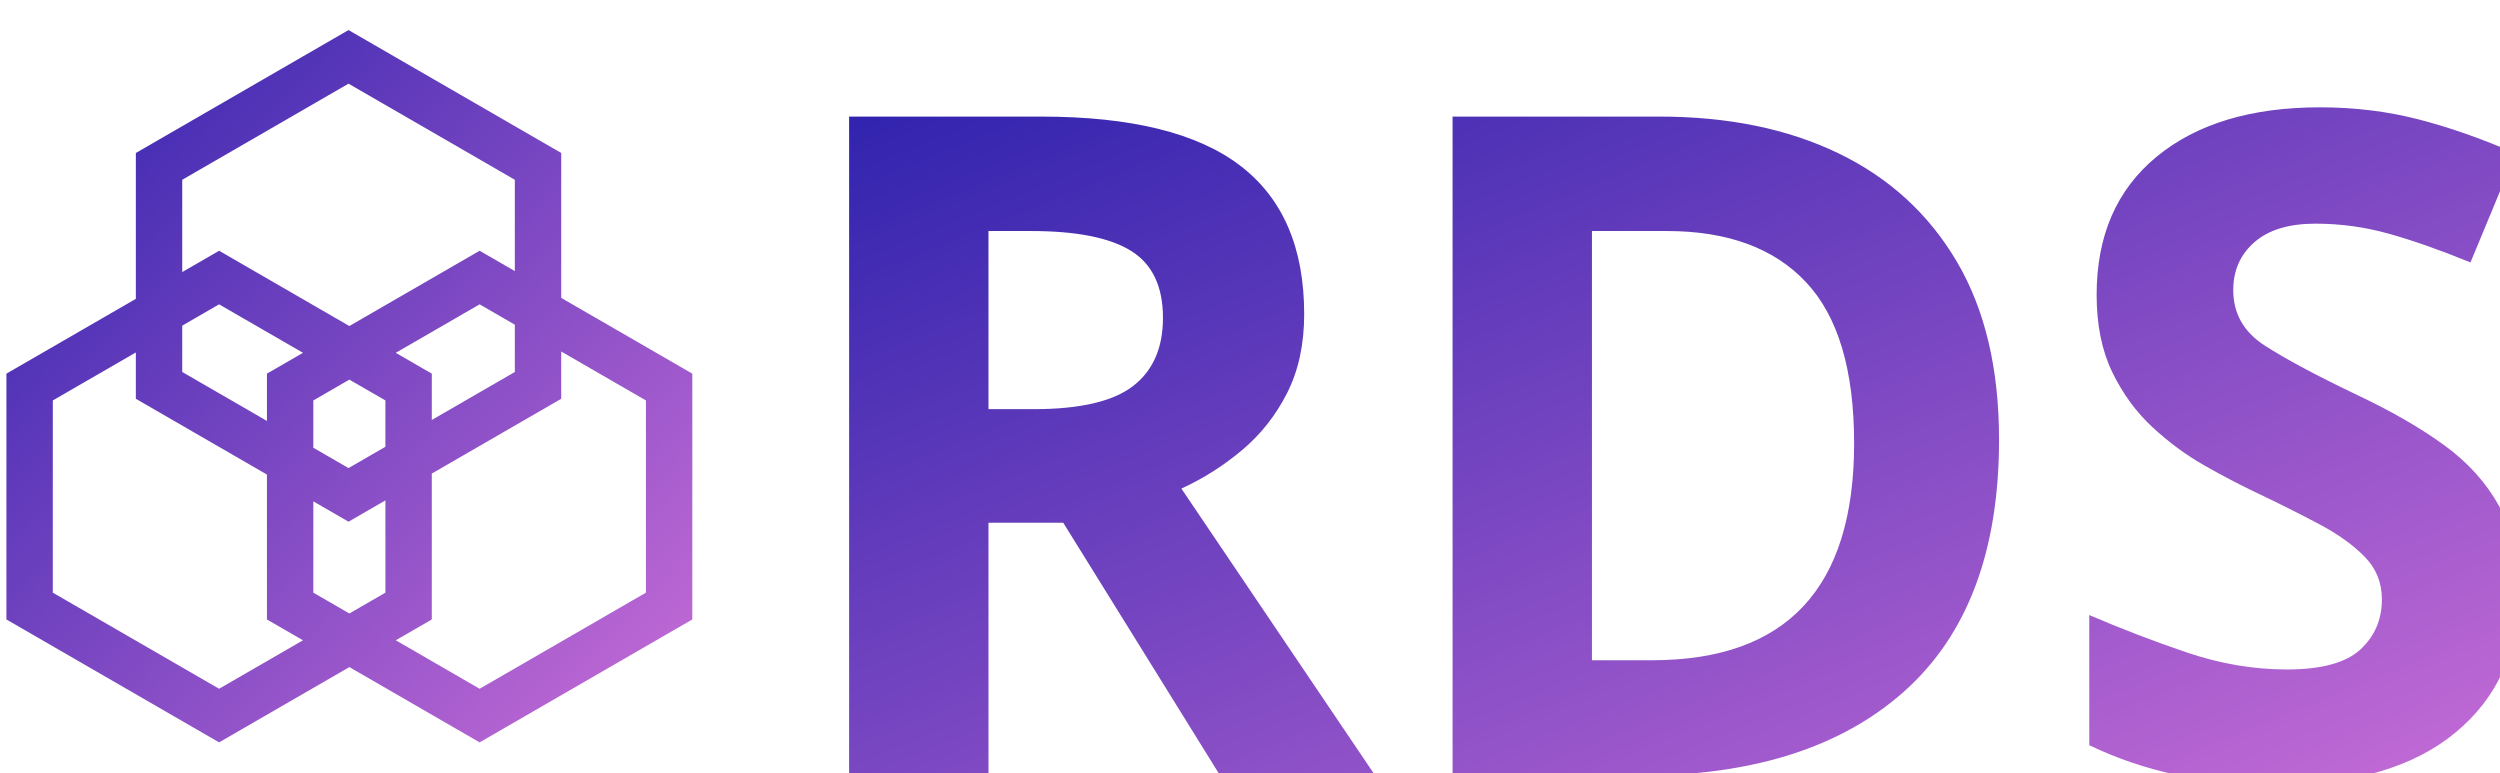
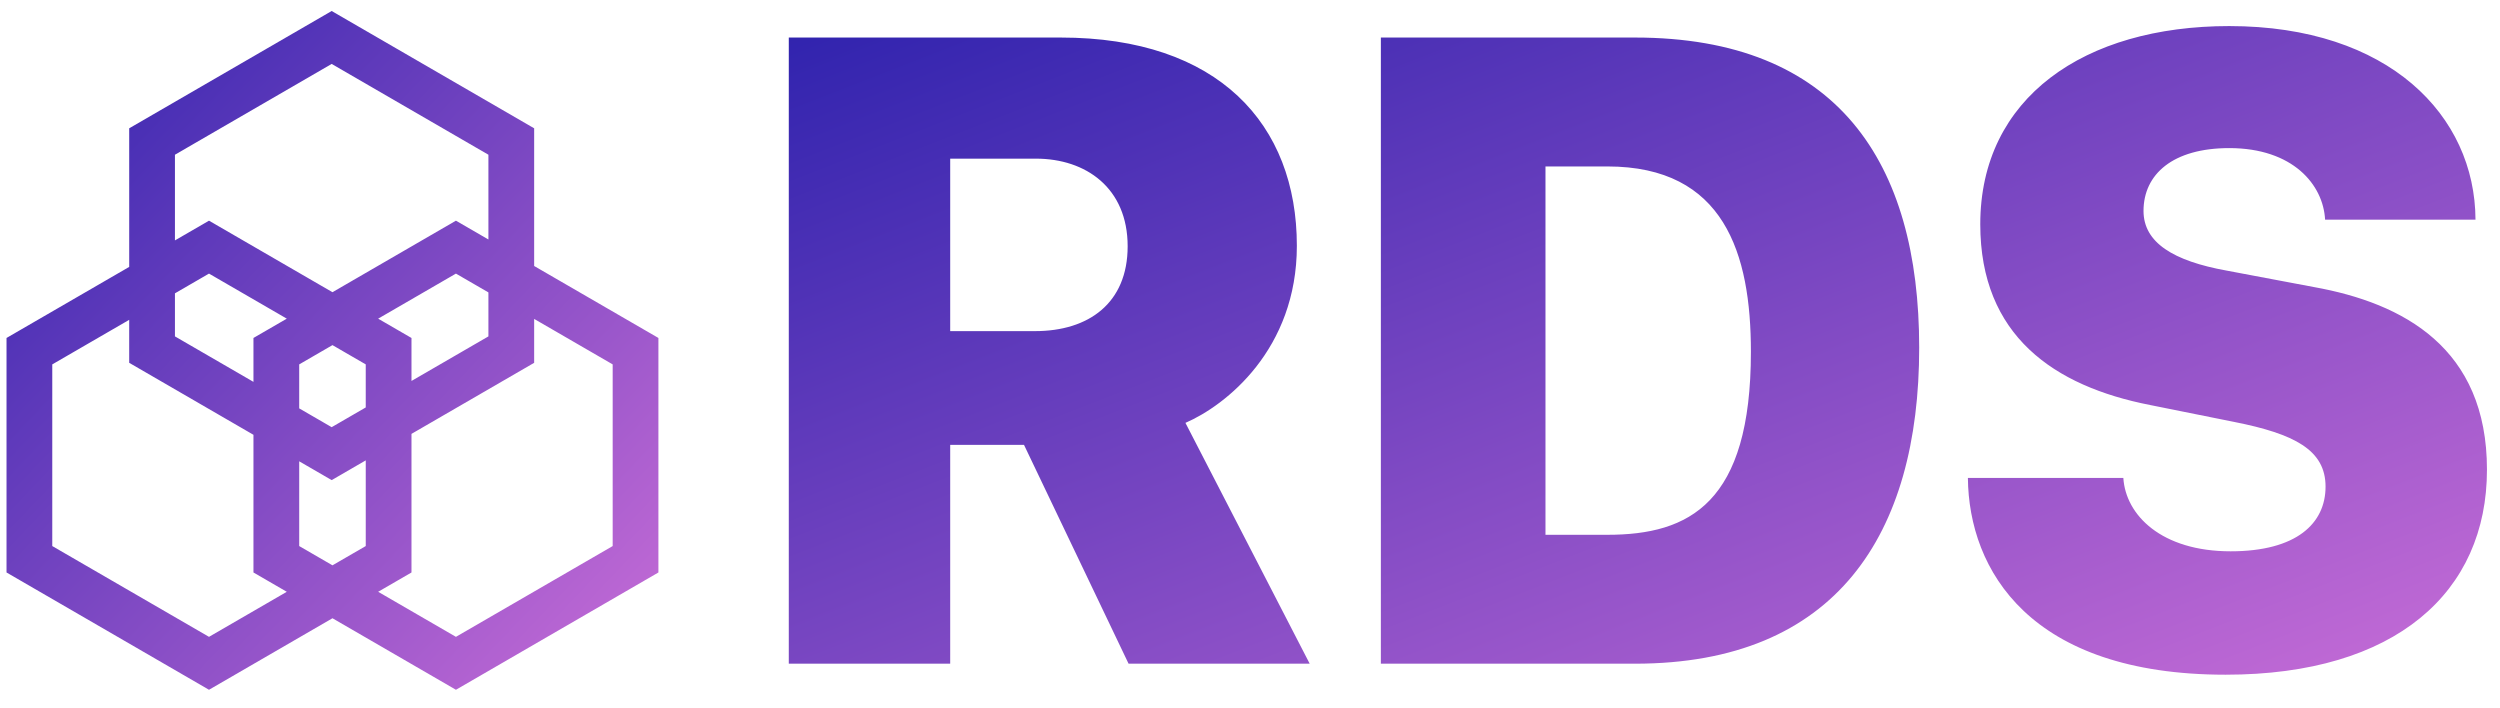
- <svg xmlns="http://www.w3.org/2000/svg" width="780px" height="241px" viewBox="0 0 780 241" version="1.1">
+ <svg xmlns="http://www.w3.org/2000/svg" width="767px" height="217px" viewBox="0 0 767 217" version="1.1">
  <defs>
    <linearGradient x1="0%" y1="0%" x2="102%" y2="101%" id="linearGradient-1">
      <stop stop-color="#3023AE" offset="0%" />
      <stop stop-color="#C86DD7" offset="100%" />
    </linearGradient>
  </defs>
  <g id="Page-1" stroke="none" stroke-width="1" fill="none" fill-rule="evenodd">
-     <g id="Artboard" fill="url(#linearGradient-1)">
-       <text id="RDS" font-family="SanFranciscoDisplay-Heavy, San Francisco Display" font-size="288" font-weight="600" line-spacing="288" letter-spacing="-1.8">
-         <tspan x="239" y="242">RDS</tspan>
-       </text>
-       <g id="noun_748861" transform="translate(6, 14)" fill-rule="nonzero" stroke="url(#linearGradient-1)" stroke-width="8">
-         <path d="M165.1,81.253 L165.1,36.038 L102.739,0 L40.385,36.038 L40.385,81.549 L0,104.888 L0,176.962 L62.358,213 L103.001,189.511 L143.642,213 L206,176.962 L206,104.888 L165.1,81.253 Z M46.856,39.78 L102.739,7.483 L158.626,39.78 L158.626,77.512 L143.642,68.853 L103.001,92.341 L62.358,68.853 L46.856,77.812 L46.856,39.78 Z M87.759,135.491 L102.739,144.15 L118.249,135.188 L118.249,173.22 L103.004,182.028 L87.761,173.22 L87.761,135.491 L87.759,135.491 Z M102.739,136.664 L87.759,128.008 L87.759,108.63 L103.001,99.819 L118.246,108.63 L118.246,127.699 L102.739,136.664 Z M46.856,85.293 L62.358,76.333 L96.528,96.08 L81.286,104.888 L81.286,124.266 L46.856,104.368 L46.856,85.293 Z M109.477,96.08 L143.642,76.333 L158.626,84.992 L158.626,104.37 L124.719,123.963 L124.719,104.891 L109.477,96.08 Z M62.358,205.514 L6.476,173.22 L6.476,108.63 L40.383,89.035 L40.383,108.112 L81.286,131.752 L81.286,176.964 L96.525,185.772 L62.358,205.514 Z M199.529,173.22 L143.642,205.514 L109.477,185.77 L124.719,176.962 L124.719,131.446 L165.1,108.112 L165.1,88.734 L199.529,108.63 L199.529,173.22 Z" id="Shape" />
+     <g id="logo" fill="url(#linearGradient-1)">
+       <path d="M325.424,11.518 C373.819,11.518 397.875,38.117 397.875,75.412 C397.875,107.219 376.07,124.388 363.69,129.736 L401.814,203.622 L346.245,203.622 L314.17,136.492 L291.52,136.492 L291.52,203.622 L242,203.622 L242,11.518 L325.424,11.518 Z M291.52,101.589 L317.546,101.589 C334.006,101.589 345.964,93.004 345.964,75.553 C345.964,57.68 333.162,48.673 317.827,48.673 L291.52,48.673 L291.52,101.589 Z M423.648,11.518 L501.586,11.518 C563.767,11.518 588.808,49.798 588.808,106.656 C588.808,163.935 563.345,203.622 501.586,203.622 L423.648,203.622 L423.648,11.518 Z M474.153,51.065 L474.153,164.076 L493.145,164.076 C518.327,164.076 537.178,154.365 537.178,107.922 C537.178,77.805 529.018,51.065 493.145,51.065 L474.153,51.065 Z M603.749,146.624 L651.44,146.624 C652.143,158.024 663.116,169.142 684.359,169.142 C704.617,169.142 713.48,160.557 713.48,149.298 C713.48,138.04 703.914,133.114 685.484,129.455 L659.599,124.248 C630.197,118.477 607.547,102.996 607.547,68.798 C607.547,29.955 639.482,8 683.937,8 C732.894,8 759.342,35.443 759.483,67.39 L713.339,67.39 C712.777,56.694 703.492,45.436 683.937,45.436 C666.633,45.436 657.63,53.458 657.63,64.716 C657.63,74.427 666.774,80.057 683.093,83.012 L709.963,88.079 C737.255,93.004 763,106.656 763,144.091 C763,181.668 735.004,207 682.812,207 C622.741,207 604.03,174.912 603.749,146.624 Z" id="RDS" />
+       <g id="noun_748861" transform="translate(6, 8)" fill-rule="nonzero" stroke="url(#linearGradient-1)" stroke-width="8">
+         <path d="M153.879,75.913 L153.879,33.669 L95.756,0 L37.641,33.669 L37.641,76.189 L0,97.994 L0,165.331 L58.12,199 L96.001,177.055 L133.88,199 L192,165.331 L192,97.994 L153.879,75.913 Z M43.672,37.165 L95.756,6.991 L147.846,37.165 L147.846,72.417 L133.88,64.327 L96.001,86.272 L58.12,64.327 L43.672,72.698 L43.672,37.165 Z M81.795,126.585 L95.756,134.675 L110.212,126.302 L110.212,161.835 L96.004,170.064 L81.797,161.835 L81.797,126.585 L81.795,126.585 Z M95.756,127.681 L81.795,119.594 L81.795,101.49 L96.001,93.259 L110.21,101.49 L110.21,119.306 L95.756,127.681 Z M43.672,79.687 L58.12,71.316 L89.968,89.765 L75.761,97.994 L75.761,116.098 L43.672,97.508 L43.672,79.687 Z M102.037,89.765 L133.88,71.316 L147.846,79.406 L147.846,97.51 L116.243,115.815 L116.243,97.997 L102.037,89.765 Z M58.12,192.006 L6.036,161.835 L6.036,101.49 L37.638,83.183 L37.638,101.006 L75.761,123.092 L75.761,165.333 L89.965,173.562 L58.12,192.006 Z M185.969,161.835 L133.88,192.006 L102.037,173.56 L116.243,165.331 L116.243,122.806 L153.879,101.006 L153.879,82.902 L185.969,101.49 L185.969,161.835 Z" id="Shape" />
      </g>
    </g>
  </g>
</svg>
